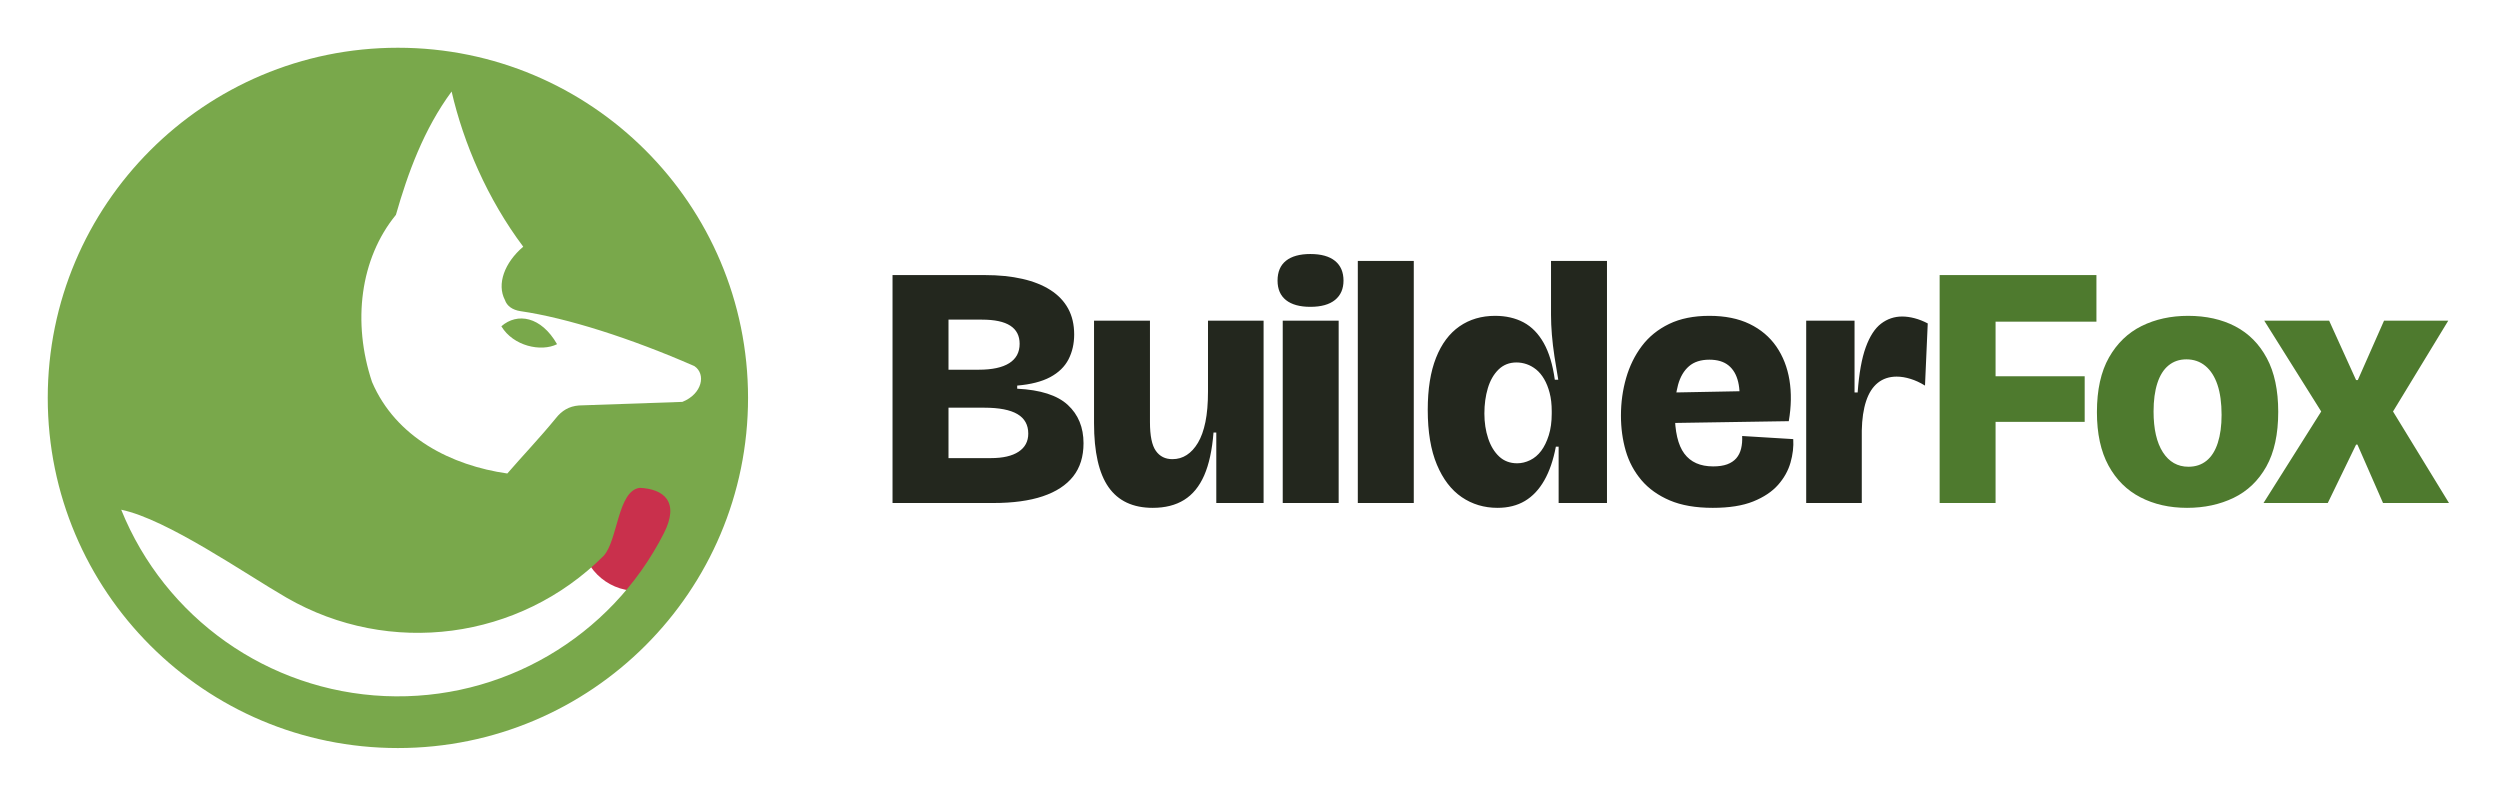
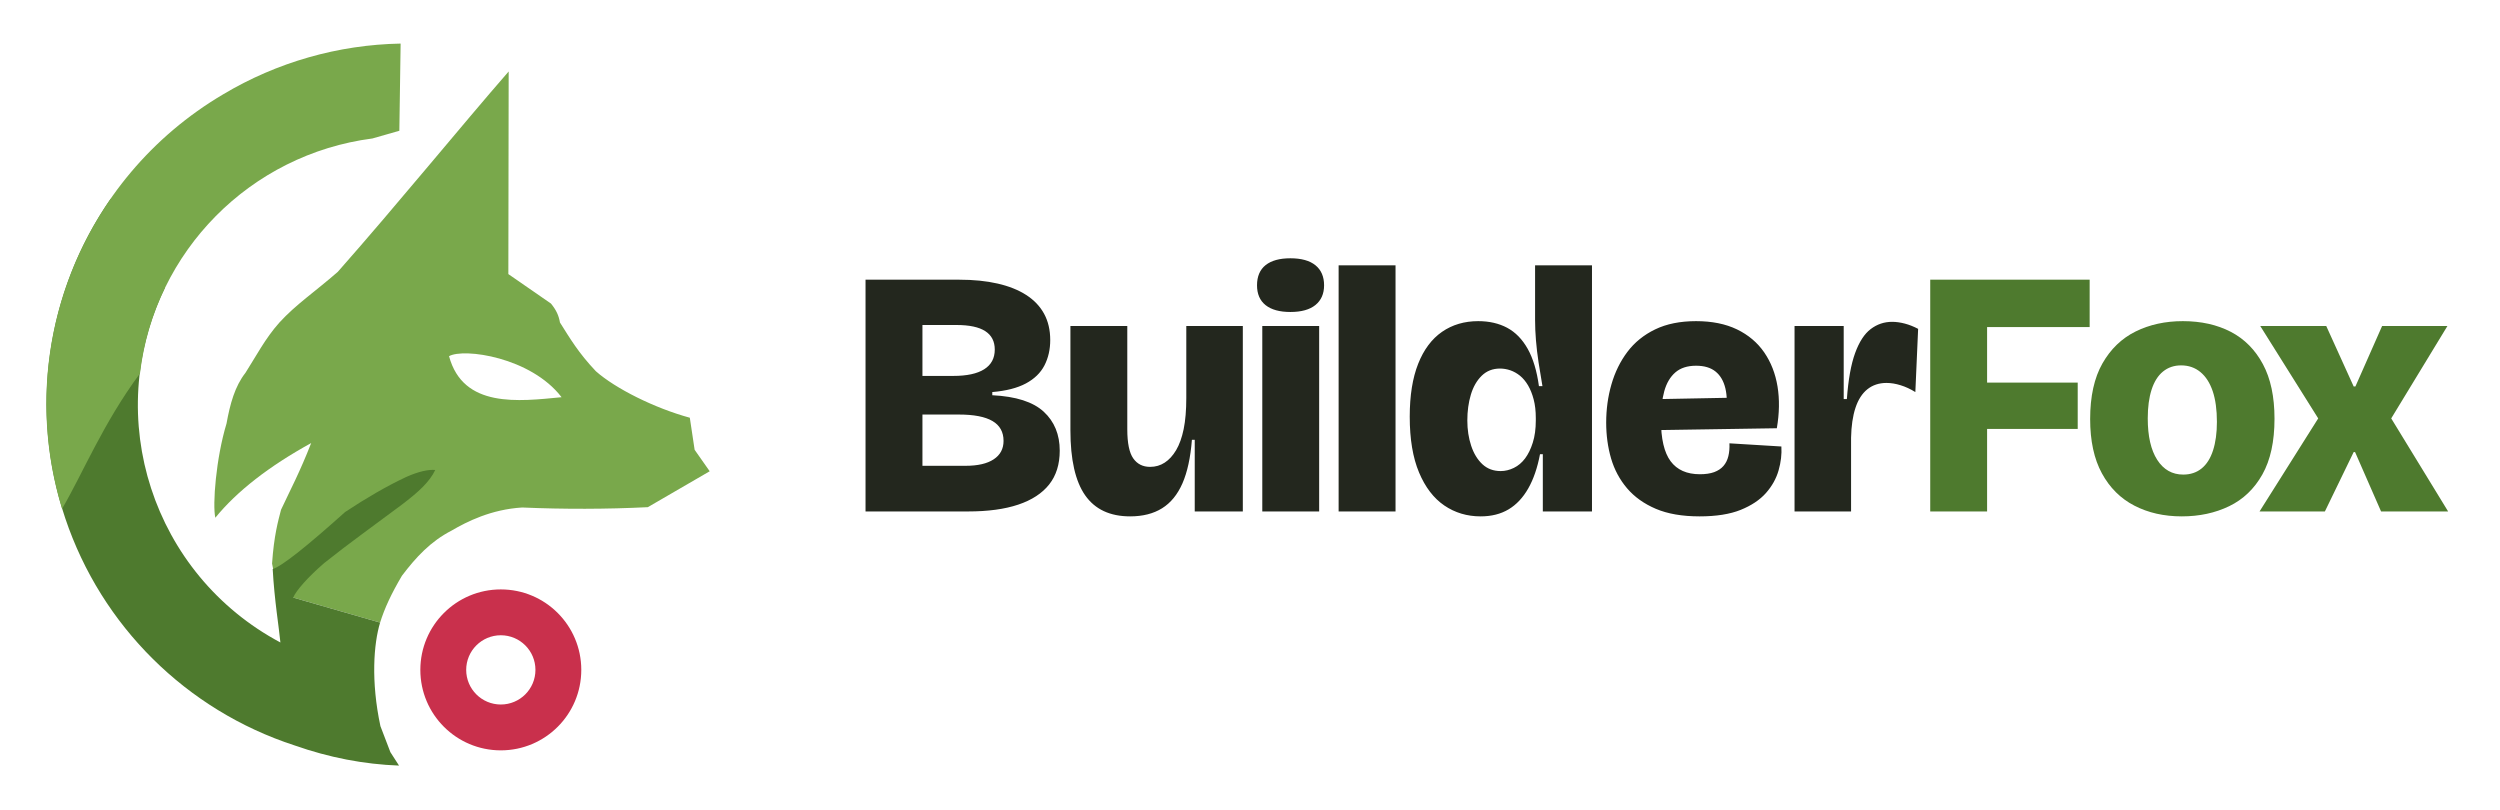
- <svg xmlns="http://www.w3.org/2000/svg" viewBox="14 18 666 212" role="img" aria-label="BuilderFox logo and wordmark">
-   <g transform="translate(120 124) scale(1.06) translate(-120 -124)">
-     <circle cx="180" cy="158.5" r="14" fill="#C9304C" />
-     <path fill="#79A84B" fill-rule="evenodd" d="       M 120,36       C 168.6,36 208,75.4 208,124       C 208,172.6 168.6,212 120,212       C 71.4,212 32,172.6 32,124       C 32,75.4 71.4,36 120,36       Z       M 133.5,47       C 136.5,60 142.5,74 151.5,86       C 146.8,90 144.8,95.4 146.9,99.4       C 147.4,100.9 148.8,101.9 150.8,102.2       C 162.5,103.9 178.5,109 194.5,116       C 197.5,118 196.5,123 191.5,125       L 165.5,125.9       C 163,126.1 161.2,127.2 159.7,129.1       C 155.7,134 151.3,138.6 147.5,143       C 133.5,141 119.5,134 113.5,120       C 108.5,105 110.5,89 119.5,78       C 122.5,67.5 126.5,56.5 133.5,47       Z       M 146,106       C 150,102.5 156,103.5 160,110.5       C 156,112.5 149,111 146,106       Z       M 50.46,152.10       A 75,75 0 0 0 186.83,158.05       C 190.9,150.05 186.8,146.9 180.8,146.6       C 175.2,147.3 175.3,159.8 171.7,163.7       A 66,66 0 0 1 92.0,174.2       C 81.6,168.2 62,154.5 50.46,152.10       Z     " />
+ <svg xmlns="http://www.w3.org/2000/svg" viewBox="25 18 655 212" role="img" aria-label="BuilderFox logo and wordmark">
+   <g transform="translate(124 124) scale(0.84) translate(-115.7 -121.2)">
+     <path fill="#79A84B" fill-rule="evenodd" d="       M 156.5 17.3 L 156.4 80.5 L 169.7 89.7       C 171.4 91.8 172.1 93.4 172.5 95.6       C 175.6 100.5 178.2 105 183.7 110.8       C 189.8 116.2 202 122.3 213 125.3       L 214.5 135.3 L 219.2 142 L 199.9 153.2       Q 180.5 154.15 160.7 153.3       C 151 153.9 143.5 157.7 138.7 160.5       C 132.1 163.9 127.6 168.8 123.2 174.6       C 119.9 180.2 117.8 184.7 116.4 189.2       L 89.3 181.4 L 83.8 176.3 L 82.7 170.8       C 83.3 162 84.6 157.5 85.5 154       C 88.3 148 91.4 142.2 94.9 133.2       Q 75.1 144.1 65 156.5       C 64.1 152.4 65.2 138 68.5 127.1       C 69.6 121 71.1 115.5 74.4 111.3       C 77.6 106.3 80.6 100.5 85 95.6       C 90.1 90 96.1 86 103.2 79.8       C 122 58.5 141.6 34.4 156.5 17.3       Z       M 137.9 106.1       C 142.5 103.5 163.4 106.4 173 118.9       C 159.6 120.2 142.3 122.4 137.9 106.1       Z" />
+     <path fill="#4E7A2E" d="       M 49.3 84.7       A 83.88 83.88 0 0 0 85.3 195.4       C 84.9 191 83.4 182 82.9 172.5       C 86 171.5 94 165 105.5 154.7       C 112 150.4 118.5 146.6 124.5 143.8       C 128.5 142 131.6 141.4 133.6 141.6       C 131.8 145.4 128.2 148.6 123.2 152.4       C 115.2 158.4 106.5 164.6 99 170.6       C 94 174.9 90.1 179.3 89.3 181.4       L 116.4 189.2       C 114.4 195.8 113.5 207.5 116.5 221.5       L 119.6 229.6 L 122.3 233.8       Q 105.9 233.2 89.7 227.5       A 112.06 112.06 0 0 1 32.4 57       Z" />
+     <path fill="#79A84B" d="       M 122.8 8.6       A 112.06 112.06 0 0 0 67.5 24.4       A 112.06 112.06 0 0 0 17.2 153.7       C 23.6 142.8 30 127 41.5 111.5       A 83.88 83.88 0 0 1 114 38.2       L 122.4 35.8       Z" />
+     <path fill="#C9304C" fill-rule="evenodd" d="       M 179.15 203.95 A 25.1 25.1 0 1 1 128.95 203.95 A 25.1 25.1 0 1 1 179.15 203.95 Z       M 164.85 203.95 A 10.8 10.8 0 1 1 143.25 203.95 A 10.8 10.8 0 1 1 164.85 203.95 Z" />
  </g>
  <g aria-hidden="true">
    <path fill="#23271E" d="M251.77 152V91.28H276.34Q281.95 91.28 286.36 92.29Q290.78 93.3 293.86 95.28Q296.94 97.26 298.55 100.2Q300.16 103.15 300.16 107.1Q300.16 110.78 298.65 113.73Q297.13 116.67 293.77 118.47Q290.41 120.26 284.98 120.72V121.55Q294.28 122.01 298.46 125.87Q302.65 129.74 302.65 136.08Q302.65 141.42 299.89 144.92Q297.13 148.41 291.79 150.21Q286.46 152 278.64 152ZM266.68 140.04H277.99Q282.78 140.04 285.35 138.34Q287.93 136.64 287.93 133.51Q287.93 130.01 285.03 128.31Q282.13 126.61 276.24 126.61H266.68ZM266.68 116.49H274.77Q280.11 116.49 282.87 114.74Q285.63 112.99 285.63 109.59Q285.63 106.37 283.14 104.76Q280.66 103.15 275.6 103.15H266.68Z M321.09 153.29Q313.18 153.29 309.31 147.77Q305.45 142.25 305.45 130.75V103.42H320.35V130.47Q320.35 135.9 321.92 138.11Q323.48 140.32 326.33 140.32Q328.45 140.32 330.15 139.21Q331.85 138.11 333.14 135.95Q334.43 133.78 335.12 130.43Q335.81 127.07 335.81 122.28V103.42H350.62V130.2V152H338.02V133.23H337.28Q336.73 140.22 334.8 144.64Q332.86 149.06 329.46 151.17Q326.06 153.29 321.09 153.29Z M355.72 152V103.42H370.62V152ZM363.08 99.74Q358.85 99.74 356.59 97.95Q354.34 96.16 354.34 92.75Q354.34 89.26 356.59 87.46Q358.85 85.67 363.08 85.67Q367.4 85.67 369.66 87.51Q371.91 89.35 371.91 92.75Q371.91 96.06 369.66 97.9Q367.4 99.74 363.08 99.74Z M375.72 152V87.51H390.63V152Z M412.93 153.29Q407.6 153.29 403.41 150.44Q399.22 147.58 396.79 141.79Q394.35 135.99 394.35 127.16Q394.35 118.88 396.56 113.31Q398.76 107.75 402.81 104.94Q406.86 102.14 412.29 102.14Q416.61 102.14 419.88 103.88Q423.14 105.63 425.26 109.4Q427.38 113.18 428.2 119.16H429.12Q428.57 116.03 428.11 112.99Q427.65 109.96 427.42 107.15Q427.19 104.34 427.19 101.86V87.51H442.1V134.52V152H429.22V137H428.48Q427.47 142.34 425.4 145.97Q423.33 149.61 420.25 151.45Q417.16 153.29 412.93 153.29ZM418.18 141.42Q419.92 141.42 421.63 140.59Q423.33 139.76 424.57 138.11Q425.81 136.45 426.59 133.97Q427.38 131.48 427.38 128.17V127.53Q427.38 124.77 426.82 122.65Q426.27 120.54 425.35 118.97Q424.43 117.41 423.24 116.44Q422.04 115.48 420.71 115.02Q419.37 114.56 417.99 114.56Q415.14 114.56 413.21 116.44Q411.28 118.33 410.36 121.41Q409.44 124.49 409.44 128.17Q409.44 131.76 410.45 134.8Q411.46 137.83 413.39 139.63Q415.32 141.42 418.18 141.42Z M470.29 153.29Q463.48 153.29 458.83 151.31Q454.19 149.33 451.29 145.93Q448.39 142.52 447.1 138.11Q445.82 133.69 445.82 128.72Q445.82 123.48 447.2 118.7Q448.58 113.91 451.38 110.19Q454.19 106.46 458.65 104.3Q463.11 102.14 469.37 102.14Q475.62 102.14 480.09 104.3Q484.55 106.46 487.22 110.32Q489.88 114.19 490.71 119.25Q491.54 124.31 490.53 130.2L455.2 130.75V122.65L479.3 122.19L477.19 126.88Q477.74 122.65 477.05 119.75Q476.36 116.86 474.47 115.34Q472.59 113.82 469.37 113.82Q465.96 113.82 463.94 115.57Q461.92 117.32 461.04 120.49Q460.17 123.66 460.17 127.99Q460.17 135.44 462.7 138.84Q465.23 142.25 470.38 142.25Q472.59 142.25 474.11 141.7Q475.62 141.14 476.54 140.09Q477.46 139.03 477.83 137.51Q478.2 135.99 478.11 134.15L491.72 134.98Q491.91 138.02 490.99 141.24Q490.07 144.46 487.68 147.17Q485.28 149.88 481.05 151.59Q476.82 153.29 470.29 153.29Z M495.17 152V125.78V103.42H508.05V122.56H508.88Q509.43 114.92 511.04 110.51Q512.65 106.09 515.13 104.21Q517.62 102.32 520.74 102.32Q522.31 102.32 524.06 102.78Q525.8 103.24 527.55 104.16L526.82 120.72Q524.88 119.52 522.95 118.93Q521.02 118.33 519.27 118.33Q516.33 118.33 514.26 119.98Q512.19 121.64 511.13 124.86Q510.07 128.08 509.98 132.68V152Z" />
    <path fill="#4E7A2E" d="M530.72 152V91.28H545.62V152ZM538.17 130.38V118.24H569.36V130.38ZM538.17 103.7V91.28H572.49V103.7Z M596.63 153.29Q589.64 153.29 584.21 150.48Q578.78 147.68 575.7 142.02Q572.62 136.36 572.62 127.8Q572.62 118.88 575.84 113.22Q579.06 107.56 584.53 104.85Q590.01 102.14 596.91 102.14Q604.08 102.14 609.47 104.94Q614.85 107.75 617.88 113.41Q620.92 119.06 620.92 127.71Q620.92 136.64 617.75 142.29Q614.57 147.95 609.05 150.62Q603.53 153.29 596.63 153.29ZM597 142.34Q599.85 142.34 601.83 140.73Q603.81 139.12 604.82 135.99Q605.83 132.86 605.83 128.54Q605.83 123.76 604.73 120.49Q603.62 117.22 601.51 115.48Q599.39 113.73 596.45 113.73Q593.69 113.73 591.71 115.34Q589.73 116.95 588.72 120.08Q587.71 123.2 587.71 127.62Q587.71 134.61 590.19 138.48Q592.68 142.34 597 142.34Z M617 152 632.37 127.62 617.19 103.42H634.48L641.66 119.25H642.12L649.11 103.42H666.22L651.5 127.62L666.41 152H648.84L642.03 136.45H641.66L634.12 152Z" />
  </g>
</svg>
